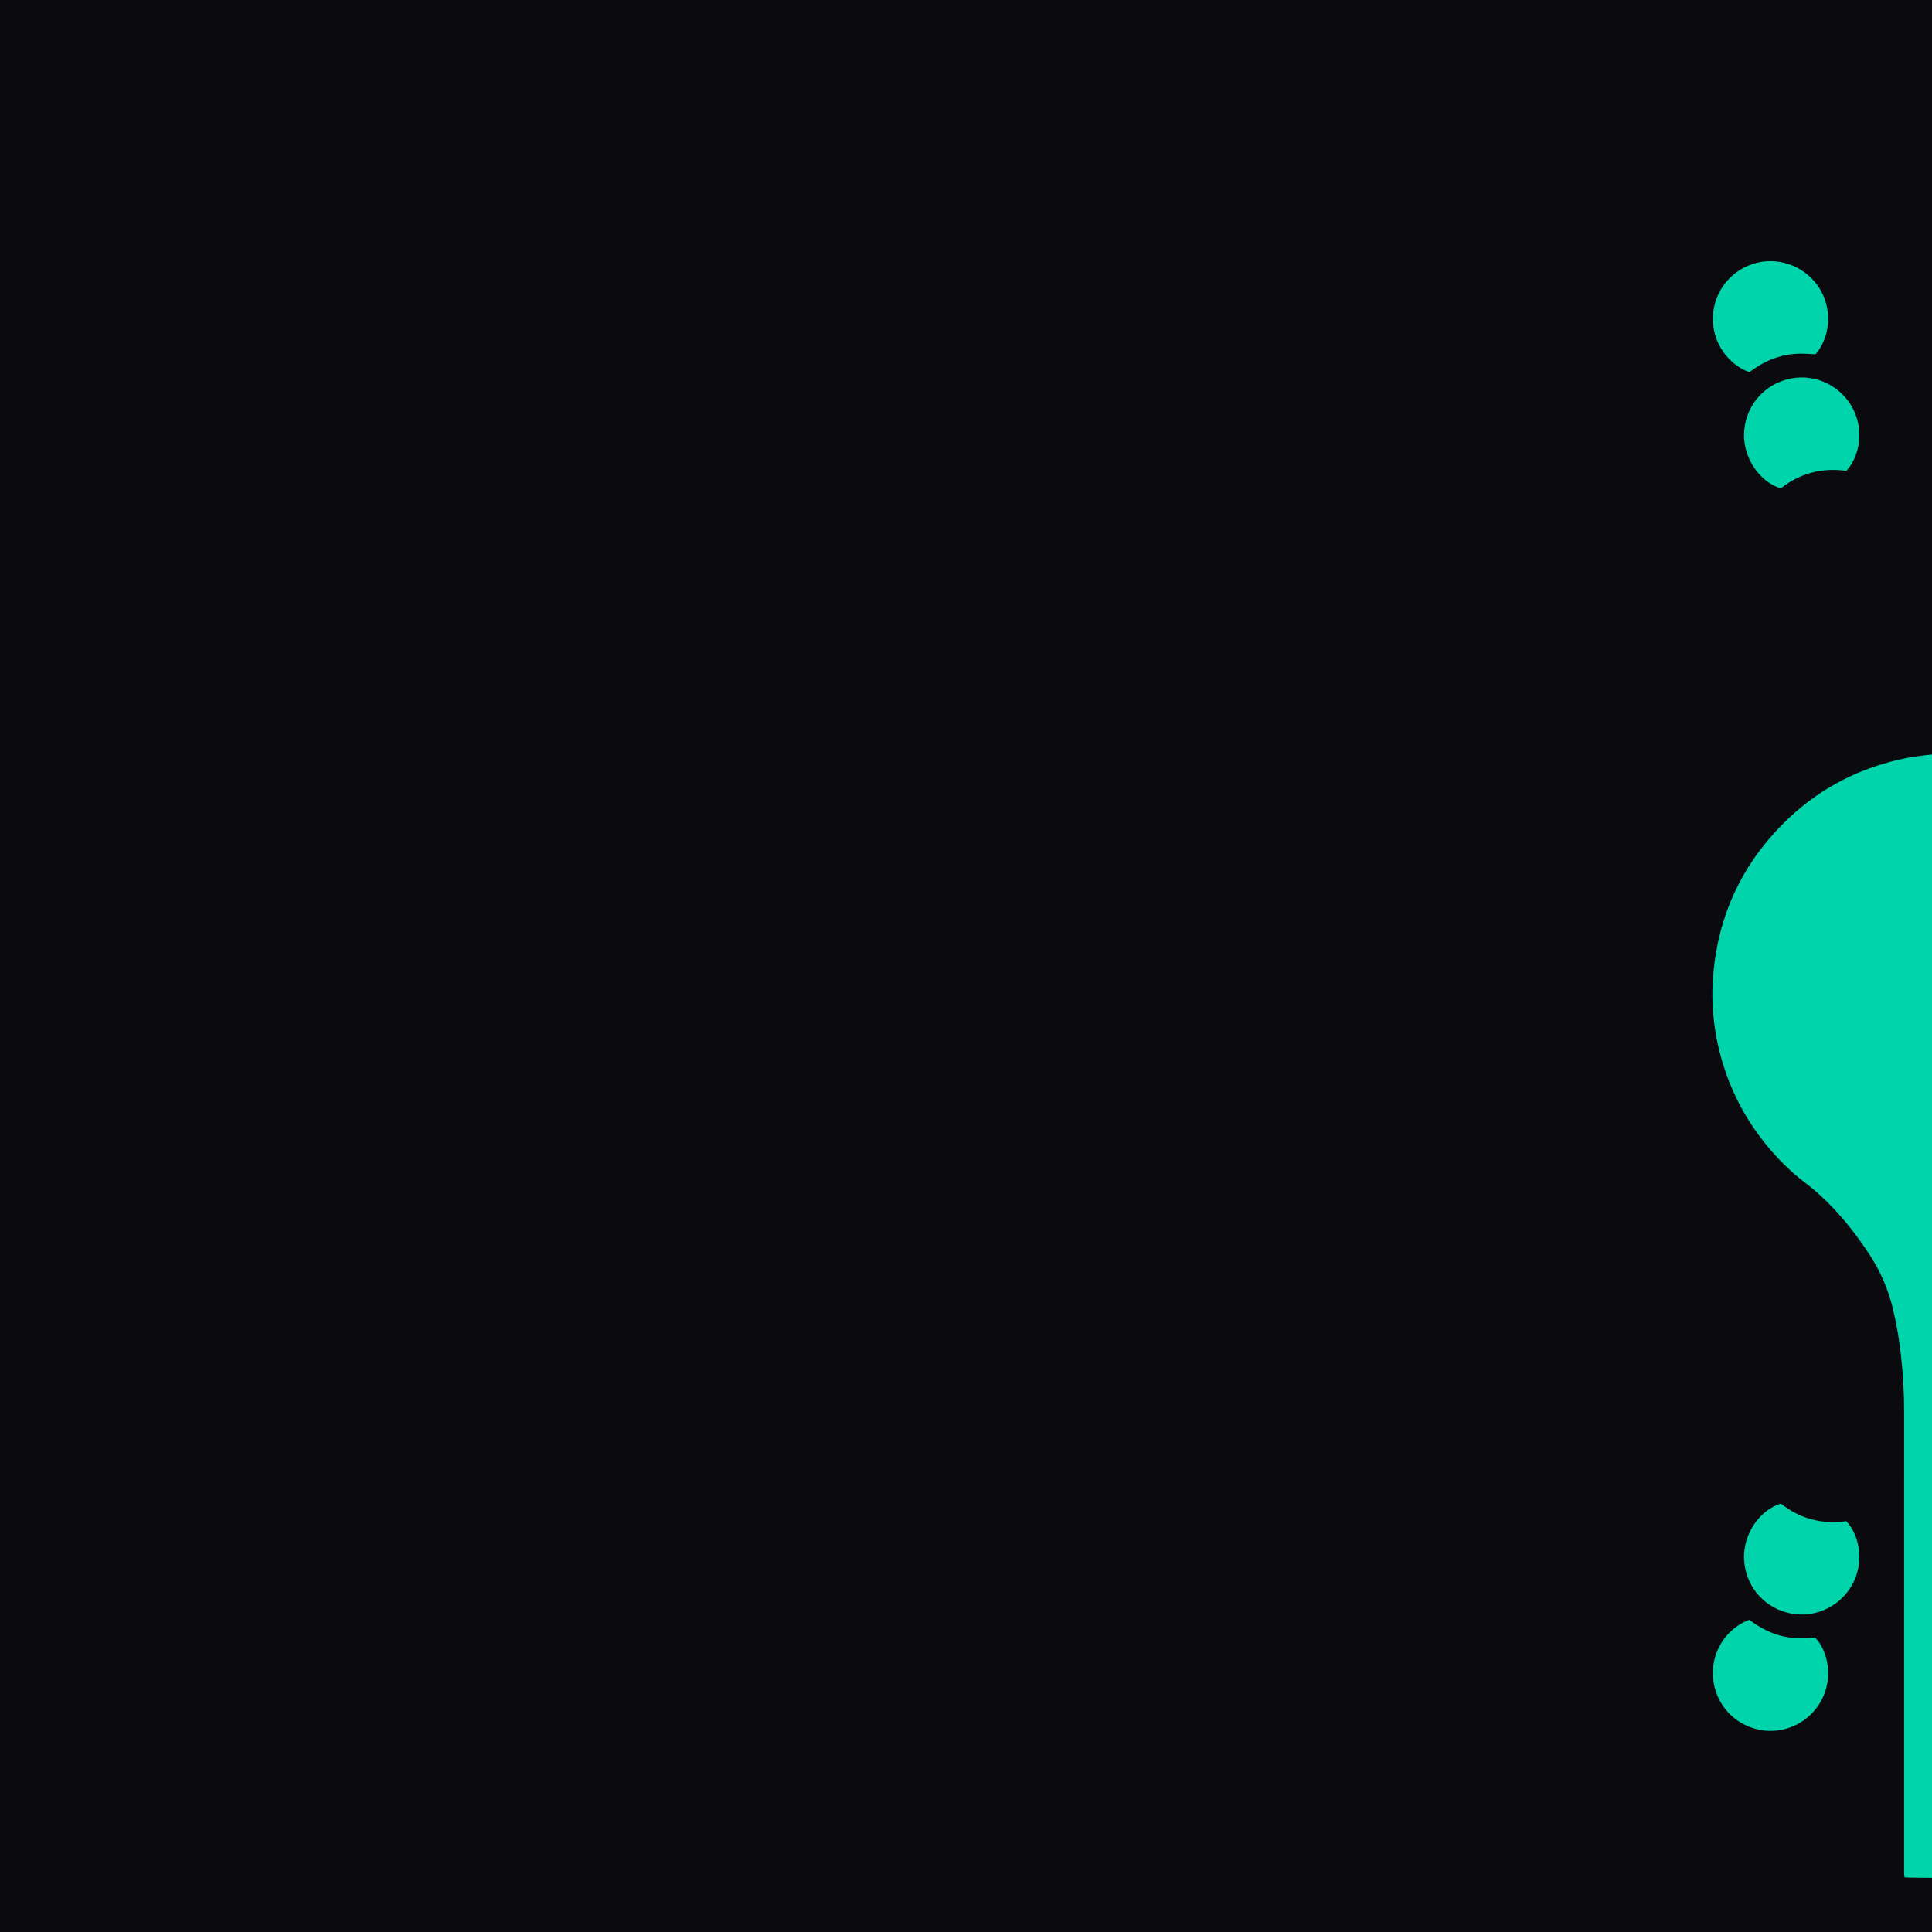
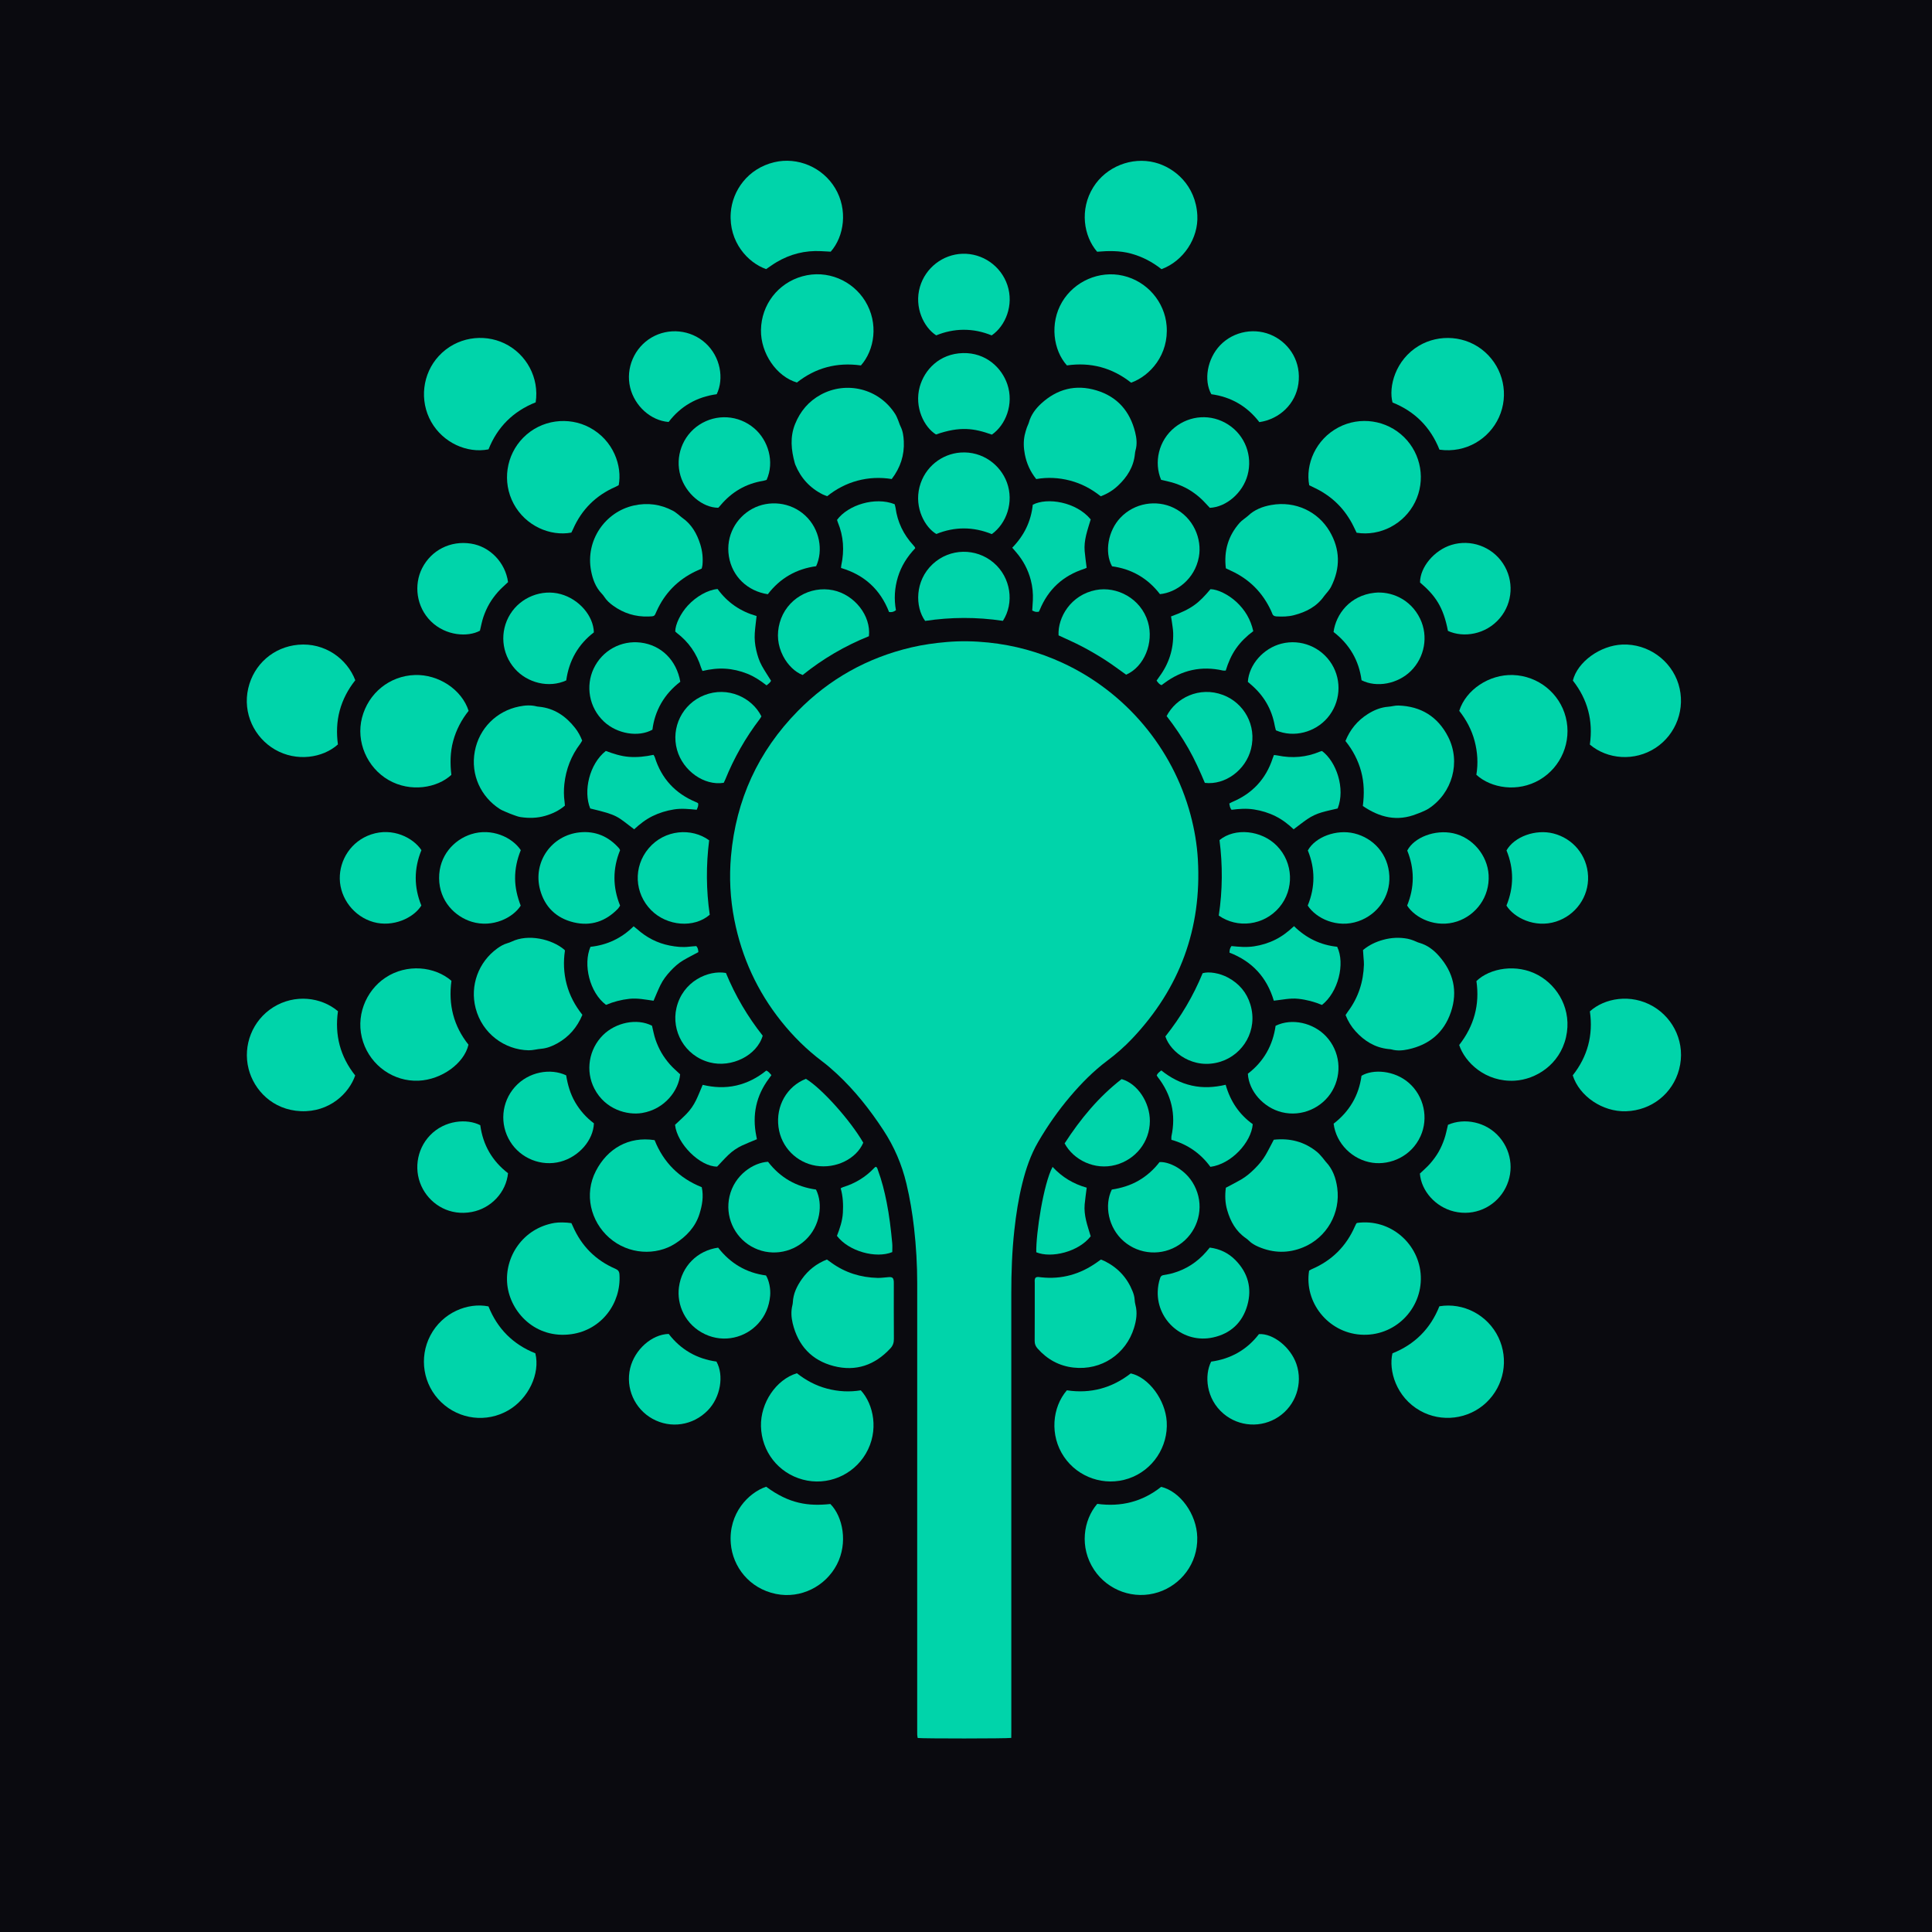
<svg xmlns="http://www.w3.org/2000/svg" viewBox="0 0 512 512">
-   <rect width="512" height="512" rx="0" fill="#0a0a0f" />
-   <g transform="translate(106, 20) scale(0.58)">
-     <g fill="#00d4aa">
-       <path fill-rule="evenodd" clip-rule="evenodd" d="M731.298,823.28c-2.559,0.344-41.427,0.351-43.807,0.036 c-0.072-0.444-0.198-0.935-0.221-1.423c-0.037-0.863-0.016-1.735-0.016-2.602c0-69.617-0.008-139.238,0.01-208.861 c0.003-8.67-0.505-17.301-1.478-25.912c-0.792-6.972-1.94-13.87-3.564-20.704c-2.142-9.021-5.731-17.372-10.828-25.131 c-6.297-9.6-13.353-18.548-21.774-26.373c-2.215-2.061-4.514-4.054-6.929-5.871c-7.171-5.404-13.488-11.66-19.079-18.658 c-11.23-14.063-18.514-29.965-21.983-47.611c-1.93-9.834-2.438-19.785-1.559-29.74c2.328-26.333,12.721-49.055,31.26-67.924 c14.807-15.073,32.588-24.979,53.169-29.817c5.486-1.29,11.044-2.051,16.66-2.535c6.503-0.56,12.987-0.412,19.45,0.253 c12.057,1.243,23.612,4.406,34.636,9.488c29.459,13.595,51.574,39.789,59.985,71.134c1.84,6.869,3.035,13.854,3.441,20.966 c1.853,32.349-8.472,60.242-30.67,83.772c-3.628,3.843-7.602,7.317-11.846,10.5c-6.398,4.804-11.983,10.478-17.168,16.558 c-5.679,6.677-10.682,13.836-15.091,21.409c-3.518,6.039-5.729,12.586-7.405,19.324c-1.808,7.232-2.939,14.581-3.747,21.986 c-1.073,9.825-1.436,19.676-1.43,29.555c0.026,68.15,0.013,136.302,0.011,204.451C731.326,820.75,731.31,821.948,731.298,823.28z" />
-       <path fill-rule="evenodd" clip-rule="evenodd" d="M801.641,135.596c-4.226-3.353-8.996-5.874-14.336-7.317 c-5.256-1.42-10.588-1.292-15.799-0.852c-6.301-7.284-8.308-19.768-1.799-30.213c5.992-9.609,17.938-14.348,28.823-11.563 c9.213,2.355,19.136,10.672,19.889,24.702C818.99,121.097,811.894,131.814,801.641,135.596z" />
-       <path fill-rule="evenodd" clip-rule="evenodd" d="M660.851,660.529c6.039,6.546,8.6,19.013,2.336,29.665 c-5.987,10.188-18.072,15.206-29.487,12.139c-11.654-3.136-19.284-13.282-19.589-24.909c-0.295-11.022,7.116-21.967,16.824-24.887 c4.147,3.271,8.828,5.806,14.083,7.192C650.269,661.123,655.582,661.404,660.851,660.529z" />
-       <path fill-rule="evenodd" clip-rule="evenodd" d="M771.561,713.693c11.16,1.525,21.18-1.014,29.92-7.963 c8.868,2.094,16.647,12.767,16.904,23.619c0.298,12.425-7.771,22.303-18.166,25.703c-11.436,3.739-23.705-0.799-30.121-10.458 C763.105,734.053,765.035,721.289,771.561,713.693z" />
-       <path fill-rule="evenodd" clip-rule="evenodd" d="M616.526,135.56c-8.518-2.959-17.508-12.696-16.568-26.296 c0.72-10.458,7.998-20.79,20.332-23.739c10.997-2.631,22.706,2.385,28.561,12.17c5.987,10.003,4.261,22.523-2.083,29.702 c-1.458-0.08-3.004-0.168-4.552-0.245c-7.465-0.385-14.408,1.361-20.823,5.167C619.757,133.288,618.225,134.42,616.526,135.56z" />
-       <path fill-rule="evenodd" clip-rule="evenodd" d="M616.538,705.671c10.823,8.021,19.792,9.192,30.063,8.092 c5.847,5.884,8.318,18.224,3.035,28.356c-5.294,10.174-16.86,16.132-28.55,13.742c-12.426-2.544-20.235-12.725-21.107-23.627 C598.85,718.132,608.297,708.431,616.538,705.671z" />
-       <path fill-rule="evenodd" clip-rule="evenodd" d="M660.906,180.663c-11.272-1.578-21.252,1.124-29.963,7.998 c-9.53-2.765-17.006-13.674-16.835-24.578c0.181-11.858,7.955-21.945,19.312-25.127c11.768-3.299,23.594,2.011,29.482,11.577 C669.323,160.971,667.25,173.522,660.906,180.663z" />
-       <path fill-rule="evenodd" clip-rule="evenodd" d="M787.426,188.744c-8.895-7.031-18.972-9.692-30.064-8.092 c-6.377-7.042-8.164-19.696-2.271-29.69c5.705-9.653,17.382-14.865,28.508-12.319c11.407,2.61,19.521,12.363,20.435,23.379 C805.153,175.602,796.374,185.516,787.426,188.744z" />
-     </g>
+   <rect width="512" height="512" fill="#0a0a0f" />
+   <g transform="translate(63.5, 41) scale(0.566) translate(-370, -82)" fill="#00d4aa">
+     <path fill-rule="evenodd" clip-rule="evenodd" d="M731.298,823.28c-2.559,0.344-41.427,0.351-43.807,0.036 c-0.072-0.444-0.198-0.935-0.221-1.423c-0.037-0.863-0.016-1.735-0.016-2.602c0-69.617-0.008-139.238,0.01-208.861 c0.003-8.67-0.505-17.301-1.478-25.912c-0.792-6.972-1.94-13.87-3.564-20.704c-2.142-9.021-5.731-17.372-10.828-25.131 c-6.297-9.6-13.353-18.548-21.774-26.373c-2.215-2.061-4.514-4.054-6.929-5.871c-7.171-5.404-13.488-11.66-19.079-18.658 c-11.23-14.063-18.514-29.965-21.983-47.611c-1.93-9.834-2.438-19.785-1.559-29.74c2.328-26.333,12.721-49.055,31.26-67.924 c14.807-15.073,32.588-24.979,53.169-29.817c5.486-1.29,11.044-2.051,16.66-2.535c6.503-0.56,12.987-0.412,19.45,0.253 c12.057,1.243,23.612,4.406,34.636,9.488c29.459,13.595,51.574,39.789,59.985,71.134c1.84,6.869,3.035,13.854,3.441,20.966 c1.853,32.349-8.472,60.242-30.67,83.772c-3.628,3.843-7.602,7.317-11.846,10.5c-6.398,4.804-11.983,10.478-17.168,16.558 c-5.679,6.677-10.682,13.836-15.091,21.409c-3.518,6.039-5.729,12.586-7.405,19.324c-1.808,7.232-2.939,14.581-3.747,21.986 c-1.073,9.825-1.436,19.676-1.43,29.555c0.026,68.15,0.013,136.302,0.011,204.451C731.326,820.75,731.31,821.948,731.298,823.28z" />
+     <path fill-rule="evenodd" clip-rule="evenodd" d="M801.641,135.596c-4.226-3.353-8.996-5.874-14.336-7.317 c-5.256-1.42-10.588-1.292-15.799-0.852c-6.301-7.284-8.308-19.768-1.799-30.213c5.992-9.609,17.938-14.348,28.823-11.563 c9.213,2.355,19.136,10.672,19.889,24.702C818.99,121.097,811.894,131.814,801.641,135.596z" />
+     <path fill-rule="evenodd" clip-rule="evenodd" d="M660.851,660.529c6.039,6.546,8.6,19.013,2.336,29.665 c-5.987,10.188-18.072,15.206-29.487,12.139c-11.654-3.136-19.284-13.282-19.589-24.909c-0.295-11.022,7.116-21.967,16.824-24.887 c4.147,3.271,8.828,5.806,14.083,7.192C650.269,661.123,655.582,661.404,660.851,660.529z" />
+     <path fill-rule="evenodd" clip-rule="evenodd" d="M771.561,713.693c11.16,1.525,21.18-1.014,29.92-7.963 c8.868,2.094,16.647,12.767,16.904,23.619c0.298,12.425-7.771,22.303-18.166,25.703c-11.436,3.739-23.705-0.799-30.121-10.458 C763.105,734.053,765.035,721.289,771.561,713.693z" />
+     <path fill-rule="evenodd" clip-rule="evenodd" d="M616.526,135.56c-8.518-2.959-17.508-12.696-16.568-26.296 c0.72-10.458,7.998-20.79,20.332-23.739c10.997-2.631,22.706,2.385,28.561,12.17c5.987,10.003,4.261,22.523-2.083,29.702 c-1.458-0.08-3.004-0.168-4.552-0.245c-7.465-0.385-14.408,1.361-20.823,5.167C619.757,133.288,618.225,134.42,616.526,135.56z" />
+     <path fill-rule="evenodd" clip-rule="evenodd" d="M616.538,705.671c10.823,8.021,19.792,9.192,30.063,8.092 c5.847,5.884,8.318,18.224,3.035,28.356c-5.294,10.174-16.86,16.132-28.55,13.742c-12.426-2.544-20.235-12.725-21.107-23.627 C598.85,718.132,608.297,708.431,616.538,705.671z" />
+     <path fill-rule="evenodd" clip-rule="evenodd" d="M660.906,180.663c-11.272-1.578-21.252,1.124-29.963,7.998 c-9.53-2.765-17.006-13.674-16.835-24.578c0.181-11.858,7.955-21.945,19.312-25.127c11.768-3.299,23.594,2.011,29.482,11.577 C669.323,160.971,667.25,173.522,660.906,180.663z" />
+     <path fill-rule="evenodd" clip-rule="evenodd" d="M1002.204,358.176c1.614-11.225-1.08-21.208-7.951-29.957 c2.111-8.745,12.827-16.458,23.166-16.865c12.082-0.473,22.813,7.415,26.26,18.464c3.545,11.39-1.062,23.544-10.61,29.854 C1023.14,366.227,1010.365,365.111,1002.204,358.176z" />
+     <path fill-rule="evenodd" clip-rule="evenodd" d="M416.048,483.027c-1.597,11.214,1.077,21.296,8.07,30.078 c-2.842,8.309-12.011,17.297-25.463,16.725c-13.215-0.566-21.945-9.914-24.451-19.806c-2.798-11.039,1.83-22.75,11.527-28.831 C395.808,474.874,408.192,476.386,416.048,483.027z" />
+     <path fill-rule="evenodd" clip-rule="evenodd" d="M469.185,468.789c-1.523,11.154,1.006,21.181,7.971,29.914 c-2.04,8.806-12.619,16.397-23.358,16.859c-11.649,0.498-22.259-6.954-25.963-18.111c-3.879-11.676,1.127-23.93,10.431-30.125 C448.301,460.653,461.362,462.022,469.185,468.789z" />
+     <path fill-rule="evenodd" clip-rule="evenodd" d="M477.221,342.393c-3.304,4.146-5.794,8.849-7.223,14.093 c-1.438,5.254-1.458,10.584-0.858,15.884c-6.629,6.137-19.152,8.32-29.4,2.411c-10.125-5.839-15.303-18.007-12.45-29.12 c2.963-11.544,12.908-19.658,24.778-20.048C463.16,325.25,474.069,332.471,477.221,342.393z" />
+     <path fill-rule="evenodd" clip-rule="evenodd" d="M424.16,328.065c-3.406,4.283-5.885,8.985-7.303,14.244 c-1.416,5.261-1.529,10.58-0.831,15.805c-7.014,6.322-19.345,8.275-29.495,2.386c-9.59-5.563-15.192-16.973-12.493-28.66 c2.609-11.289,11.882-19.375,23.422-20.395C409.853,310.348,420.309,317.964,424.16,328.065z" />
+     <path fill-rule="evenodd" clip-rule="evenodd" d="M787.426,188.744c-8.895-7.031-18.972-9.692-30.064-8.092 c-6.377-7.042-8.164-19.696-2.271-29.69c5.705-9.653,17.382-14.865,28.508-12.319c11.407,2.61,19.521,12.363,20.435,23.379 C805.153,175.602,796.374,185.516,787.426,188.744z" />
+     <path fill-rule="evenodd" clip-rule="evenodd" d="M994.192,513.055c6.938-8.776,9.642-18.844,8.025-29.955 c6.806-6.181,19.181-8.464,29.647-2.316c9.77,5.74,15.311,17.514,12.127,29.487c-2.99,11.269-12.858,19.235-24.902,19.603 C1008.156,530.205,997.266,522.824,994.192,513.055z" />
+     <path fill-rule="evenodd" clip-rule="evenodd" d="M525.328,258.932c-9.928,1.855-21.461-3.147-27.008-13.482 c-5.498-10.239-3.558-22.8,4.453-30.93c8.471-8.598,21.307-10.004,31.098-4.789c11.278,6.009,15.326,18.174,13.623,26.997 c-0.454,0.237-0.963,0.55-1.507,0.786c-9.214,4.027-15.848,10.634-19.889,19.845C525.855,257.91,525.57,258.442,525.328,258.932z" />
+     <path fill-rule="evenodd" clip-rule="evenodd" d="M773.193,241.932c-4.349-3.482-9.061-5.961-14.32-7.341 c-5.25-1.375-10.566-1.661-15.882-0.723c-2.839-3.532-4.519-7.369-5.338-11.596c-0.576-2.997-0.71-6.015-0.061-9.02 c0.259-1.173,0.616-2.328,0.993-3.471c0.269-0.819,0.729-1.577,0.958-2.405c0.984-3.543,3.097-6.385,5.718-8.812 c7.464-6.888,16.2-9.151,25.929-6.217c9.764,2.941,15.685,9.754,18.114,19.586c0.683,2.768,1.013,5.621,0.177,8.469 c-0.166,0.574-0.231,1.187-0.297,1.786c-0.61,5.998-3.617,10.73-7.895,14.746C779.009,239.079,776.386,240.742,773.193,241.932z" />
+     <path fill-rule="evenodd" clip-rule="evenodd" d="M525.35,582.253c0.267,0.572,0.495,1.034,0.703,1.509 c4.03,9.213,10.627,15.871,19.862,19.853c1.287,0.557,1.848,1.242,1.938,2.669c0.86,13.475-8.354,25.953-22.47,27.956 c-16.811,2.384-28.625-10.261-30.04-23.085c-1.437-13.03,7.248-26.477,22.072-29.003 C519.438,581.808,522.716,581.858,525.35,582.253z" />
+     <path fill-rule="evenodd" clip-rule="evenodd" d="M931.751,621.181c11.219-1.869,22.614,4.063,27.64,14.544 c4.946,10.332,2.677,22.599-5.651,30.518c-8.324,7.906-21.039,9.459-31.021,3.832c-11.253-6.348-14.831-18.914-12.94-26.866 C920.156,639.08,927.557,631.729,931.751,621.181z" />
+     <path fill-rule="evenodd" clip-rule="evenodd" d="M508.622,197.945c-10.556,4.2-17.938,11.572-22.083,22.017 c-10.085,1.976-21.313-3.134-26.832-12.88c-5.624-9.922-4.123-22.55,3.567-30.845c8.255-8.906,20.89-10.599,30.694-5.912 C504.323,175.275,510.375,186.503,508.622,197.945z" />
+     <path fill-rule="evenodd" clip-rule="evenodd" d="M931.793,220.104c-4.193-10.545-11.56-17.929-21.978-22.082 c-1.945-7.279,1.292-20.004,12.38-26.583c9.423-5.587,22.148-4.851,30.904,2.956c8.653,7.713,11.303,20.084,6.544,30.554 C955.102,214.959,944.295,221.853,931.793,220.104z" />
+     <path fill-rule="evenodd" clip-rule="evenodd" d="M941.024,498.848c6.964-8.906,9.69-18.883,8.069-29.933 c6.326-6.124,18.888-8.273,28.893-2.792c9.396,5.146,15.958,16.41,13.051,29.086c-2.951,12.891-14.193,19.793-23.99,20.345 C953.337,516.326,943.685,506.973,941.024,498.848z" />
+     <path fill-rule="evenodd" clip-rule="evenodd" d="M564.304,543.392c4.139,10.378,11.467,17.801,22.082,22.039 c0.929,4.3,0.214,8.408-1.06,12.487c-1.933,6.199-6.193,10.594-11.442,13.948c-8.837,5.643-21.762,5.241-30.871-2.813 c-8.635-7.641-11.825-20.329-6.211-31.203C542.204,547.372,552.121,541.512,564.304,543.392z" />
+     <path fill-rule="evenodd" clip-rule="evenodd" d="M949.061,372.324c0.885-5.258,0.576-10.566-0.813-15.822 c-1.387-5.26-3.922-9.938-7.197-14.114c3.128-9.909,14.034-17.129,25.127-16.772c11.761,0.38,21.869,8.46,24.749,19.779 c2.894,11.361-2.094,23.306-12.181,29.253C968.433,380.731,955.877,378.58,949.061,372.324z" />
+     <path fill-rule="evenodd" clip-rule="evenodd" d="M893.165,582.165c15.766-2.219,29.289,9.912,29.889,24.98 c0.61,15.377-12.276,28.441-28.245,27.316c-15.211-1.072-26.426-15.131-24.056-29.961c0.379-0.208,0.802-0.503,1.258-0.701 c9.424-4.037,16.174-10.755,20.246-20.167c0.177-0.391,0.374-0.772,0.573-1.153C892.867,582.407,892.955,582.36,893.165,582.165z" />
+     <path fill-rule="evenodd" clip-rule="evenodd" d="M530.495,484.725c-2.507,5.96-6.354,10.357-11.758,13.361 c-2.353,1.309-4.827,2.3-7.564,2.531c-1.973,0.168-3.939,0.748-5.898,0.709c-11.121-0.223-21.67-7.756-24.765-19.705 c-2.74-10.574,1.308-21.615,10.146-27.995c1.412-1.018,2.886-1.896,4.57-2.391c0.743-0.224,1.49-0.472,2.188-0.811 c7.644-3.697,18.74-1.223,24.655,3.823c0.06,0.055,0.096,0.138,0.258,0.388c-0.789,5.187-0.594,10.505,0.797,15.752 C524.514,475.644,527.015,480.346,530.495,484.725z" />
+     <path fill-rule="evenodd" clip-rule="evenodd" d="M895.99,454.403c2.82-2.372,5.999-3.859,9.438-4.805 c3.806-1.053,7.669-1.239,11.556-0.484c0.93,0.179,1.826,0.512,2.716,0.831c0.901,0.325,1.738,0.813,2.645,1.066 c3.722,1.039,6.674,3.29,9.158,6.096c6.817,7.669,8.943,16.514,5.662,26.271c-3.238,9.637-10.158,15.404-20.097,17.525 c-2.558,0.544-5.125,0.752-7.703,0.033c-0.487-0.137-1.021-0.148-1.539-0.2c-6.261-0.679-11.219-3.767-15.354-8.342 c-1.979-2.196-3.519-4.689-4.645-7.575c0.369-0.539,0.72-1.121,1.126-1.666c4.866-6.521,7.229-13.892,7.471-21.981 c0.034-1.03-0.104-2.069-0.175-3.103C896.172,456.865,896.078,455.664,895.99,454.403z" />
+     <path fill-rule="evenodd" clip-rule="evenodd" d="M757.333,660.532c11.203,1.676,21.159-1.106,29.922-7.923 c8.504,1.918,16.201,12.461,16.833,22.595c0.726,11.622-6.405,22.775-17.894,26.641c-11.198,3.768-23.61-0.45-30.213-10.204 C749.192,681.619,750.474,668.46,757.333,660.532z" />
+     <path fill-rule="evenodd" clip-rule="evenodd" d="M486.523,621.239c4.161,10.425,11.522,17.814,21.939,21.953 c2.366,9.523-3.238,21.258-12.633,26.7c-10.18,5.899-22.901,4.365-31.43-3.787c-8.458-8.088-10.553-20.853-5.08-31.258 C464.984,624.075,476.867,619.293,486.523,621.239z" />
+     <path fill-rule="evenodd" clip-rule="evenodd" d="M854.217,543.199c7.637-0.844,14.391,0.938,20.263,5.726 c0.989,0.812,1.809,1.841,2.666,2.806c0.521,0.577,0.918,1.265,1.452,1.825c3.247,3.412,4.7,7.65,5.327,12.156 c1.643,11.862-4.916,23.32-15.91,27.859c-6.976,2.888-13.979,2.755-20.928-0.222c-1.676-0.718-3.259-1.592-4.563-2.911 c-0.418-0.423-0.907-0.813-1.397-1.152c-4.661-3.21-7.206-7.844-8.724-13.113c-1-3.447-1.109-6.981-0.621-10.502 c2.407-1.284,4.81-2.469,7.114-3.816c2.402-1.401,4.513-3.202,6.469-5.17c1.902-1.907,3.641-3.961,4.998-6.284 C851.709,548.103,852.893,545.701,854.217,543.199z" />
+     <path fill-rule="evenodd" clip-rule="evenodd" d="M895.908,386.936c0.725-5.625,0.62-10.943-0.798-16.201 c-1.423-5.25-3.897-9.95-7.338-14.225c2.17-5.384,5.628-9.562,10.449-12.613c2.958-1.874,6.124-3.177,9.669-3.436 c1.552-0.11,3.092-0.602,4.619-0.558c10.62,0.306,18.525,5.226,23.335,14.636c6.042,11.819,1.985,26.349-9.125,33.621 c-1.066,0.698-2.298,1.171-3.469,1.704c-0.709,0.322-1.451,0.544-2.184,0.835C912.037,394.318,903.846,392.364,895.908,386.936z" />
+     <path fill-rule="evenodd" clip-rule="evenodd" d="M586.353,275.77c-1.138,0.511-2.094,0.917-3.023,1.369 c-8.257,4.008-14.295,10.198-18.07,18.559c-1.093,2.418-0.764,2.43-3.826,2.525c-6.091,0.196-11.604-1.498-16.541-5.068 c-1.55-1.122-2.974-2.366-4.035-3.988c-0.377-0.577-0.802-1.135-1.281-1.632c-2.875-2.985-4.249-6.707-5.002-10.646 c-2.765-14.408,6.663-27.681,19.983-30.639c6.421-1.429,12.539-0.602,18.347,2.468c0.831,0.434,1.575,1.05,2.329,1.622 c0.684,0.526,1.292,1.16,2,1.649c4.415,3.056,6.877,7.448,8.446,12.409c0.998,3.159,1.342,6.429,1.031,9.739 C586.663,274.643,586.496,275.14,586.353,275.77z" />
+     <path fill-rule="evenodd" clip-rule="evenodd" d="M893.005,258.998c-0.929-1.852-1.785-3.837-2.891-5.676 c-1.1-1.85-2.332-3.653-3.705-5.301c-1.385-1.652-2.926-3.2-4.574-4.591c-1.638-1.385-3.441-2.627-5.282-3.732 c-1.848-1.105-3.838-1.971-5.745-2.93c-1.842-9.714,2.958-21.442,13.698-27.096c10.127-5.321,22.556-3.447,30.713,4.574 c8.087,7.959,10.154,20.243,5.141,30.399C915.285,254.927,904.009,260.765,893.005,258.998z" />
+     <path fill-rule="evenodd" clip-rule="evenodd" d="M831.777,275.657c-1.001-8.161,1.104-15.293,6.541-21.403 c0.507-0.577,1.149-1.044,1.749-1.534c0.669-0.547,1.423-1.006,2.045-1.599c3.05-2.937,6.838-4.382,10.88-5.108 c11.455-2.056,21.97,3.191,27.336,12.267c5.008,8.463,5.151,17.209,0.727,25.994c-0.418,0.841-1.028,1.592-1.596,2.348 c-0.521,0.692-1.158,1.294-1.647,2c-3.464,4.959-8.461,7.504-14.128,8.972c-2.704,0.704-5.477,0.737-8.247,0.581 c-0.966-0.055-1.654-0.413-1.956-1.378c-0.138-0.406-0.331-0.799-0.506-1.192c-3.965-8.595-10.215-14.895-18.839-18.826 C833.359,276.424,832.596,276.045,831.777,275.657z" />
+     <path fill-rule="evenodd" clip-rule="evenodd" d="M675.331,233.849c-5.475-0.872-10.78-0.633-16.03,0.769 c-5.25,1.402-9.95,3.89-14.194,7.273c-0.77-0.302-1.428-0.503-2.034-0.806c-6.057-3.026-10.329-7.71-12.893-13.969 c-0.097-0.239-0.179-0.486-0.246-0.738c-1.676-6.111-2.308-12.205,0.154-18.295c2.425-5.998,6.366-10.648,12.062-13.746 c11.907-6.473,27.175-2.947,34.835,9.125c0.547,0.863,0.924,1.844,1.325,2.795c0.406,0.951,0.66,1.973,1.122,2.897 c1.116,2.223,1.438,4.595,1.55,7.031C681.29,222.667,679.432,228.456,675.331,233.849z" />
+     <path fill-rule="evenodd" clip-rule="evenodd" d="M522.313,386.765c-2.732,2.341-5.835,3.799-9.178,4.771 c-3.801,1.111-7.68,1.182-11.566,0.604c-1.094-0.165-2.16-0.583-3.215-0.954c-1.22-0.431-2.425-0.915-3.612-1.432 c-1.026-0.441-2.081-0.862-3.013-1.467c-8.603-5.566-13.68-15.788-11.61-26.937c1.996-10.75,10.203-18.896,20.78-21 c2.746-0.55,5.478-0.752,8.221-0.032c0.333,0.084,0.684,0.104,1.025,0.134c7.185,0.701,12.594,4.422,16.931,9.942 c1.399,1.775,2.471,3.743,3.32,5.923c-0.319,0.529-0.583,1.064-0.94,1.534c-4.225,5.587-6.652,11.891-7.408,18.828 c-0.299,2.751-0.283,5.524,0.097,8.281C522.228,385.55,522.254,386.149,522.313,386.765z" />
+     <path fill-rule="evenodd" clip-rule="evenodd" d="M644.98,599.288c0.759,0.541,1.457,1.041,2.155,1.541 c6.448,4.645,13.693,6.88,21.59,7.069c1.718,0.045,3.444-0.25,5.17-0.365c1.775-0.121,2.292,0.354,2.402,2.181 c0.027,0.433,0.011,0.865,0.011,1.297c0,8.478-0.033,16.954,0.033,25.431c0.011,1.753-0.428,3.145-1.629,4.441 c-7.265,7.856-16.148,10.965-26.522,8.295c-10.356-2.666-16.739-9.611-19.237-20.032c-0.668-2.803-0.838-5.637-0.129-8.476 c0.104-0.421,0.176-0.853,0.198-1.281c0.192-4.137,1.929-7.691,4.26-10.973C636.251,604.238,640.143,601.188,644.98,599.288z" />
+     <path fill-rule="evenodd" clip-rule="evenodd" d="M742.782,607.711c0.813-0.438,1.687-0.182,2.528-0.091 c9.638,1.05,18.323-1.45,26.168-7.044c0.566-0.401,1.12-0.802,1.771-1.27c0.697,0.291,1.427,0.544,2.11,0.89 c6.019,3.085,10.296,7.769,12.786,14.074c0.468,1.21,0.841,2.44,0.913,3.764c0.049,0.856,0.174,1.729,0.396,2.558 c0.973,3.663,0.392,7.246-0.683,10.733c-3.717,12.083-15.127,20.057-28.376,18.554c-6.707-0.761-12.303-3.861-16.789-8.94 c-0.895-1.018-1.353-2.072-1.346-3.492c0.061-9.081,0.027-18.164,0.038-27.249C742.299,609.356,742.084,608.451,742.782,607.711z" />
+     <path fill-rule="evenodd" clip-rule="evenodd" d="M501.651,407.618c-1.742,4.301-2.688,8.656-2.668,13.221 c0.016,4.473,1.074,8.714,2.625,12.762c-3.514,5.59-13.144,10.546-22.957,7.534c-7.751-2.38-15.161-9.593-15.246-20.379 c-0.083-10.488,6.913-18.003,14.955-20.589C488.021,397.061,497.668,401.621,501.651,407.618z" />
+     <path fill-rule="evenodd" clip-rule="evenodd" d="M870.109,433.557c3.551-8.672,3.529-17.262,0.05-25.796 c3.489-6.341,13.369-10.021,21.73-7.995c8.943,2.171,15.964,9.694,16.437,19.96c0.461,9.749-5.656,18.091-14.491,21.167 C883.837,444.376,873.947,439.508,870.109,433.557z" />
+     <path fill-rule="evenodd" clip-rule="evenodd" d="M963.156,433.573c3.49-8.553,3.557-17.231,0.021-25.836 c3.679-6.468,13.638-10.068,22.017-7.917c9.016,2.318,15.743,10.105,16.173,19.929c0.423,9.675-5.812,18.374-15.014,21.318 C976.358,444.263,966.586,439.145,963.156,433.573z" />
+     <path fill-rule="evenodd" clip-rule="evenodd" d="M842.067,328.807c0.567-8.144,7.323-15.733,15.734-17.877 c9.082-2.309,18.636,1.578,23.566,9.582c4.854,7.899,4.04,18.081-1.997,25.136c-5.738,6.715-15.672,9.524-24.154,5.869 c-0.165-0.643-0.401-1.377-0.538-2.128c-1.391-7.804-5.167-14.216-11.192-19.339C843.028,329.66,842.578,329.261,842.067,328.807z" />
+     <path fill-rule="evenodd" clip-rule="evenodd" d="M842.079,512.294c7.498-5.737,11.698-13.339,12.99-22.44 c7.651-3.749,17.744-1.369,23.665,4.98c6.476,6.951,7.625,17.251,2.858,25.475c-4.584,7.902-14.205,12.333-23.609,10.01 C849.423,528.208,842.519,520.479,842.079,512.294z" />
+     <path fill-rule="evenodd" clip-rule="evenodd" d="M594.055,247.3c-7.353-0.028-15.151-6.649-17.627-14.958 c-2.658-8.933,0.929-18.735,8.743-23.858c8.065-5.293,18.455-4.627,25.782,1.622c6.563,5.596,9.598,15.681,5.794,24.147 c-0.479,0.135-1.04,0.353-1.622,0.449c-8.108,1.319-14.735,5.216-19.996,11.494c-0.278,0.331-0.564,0.649-0.855,0.965 C594.216,247.224,594.128,247.253,594.055,247.3z" />
+     <path fill-rule="evenodd" clip-rule="evenodd" d="M722.124,166.598c-4.282-1.749-8.647-2.658-13.213-2.63 c-4.461,0.027-8.727,0.976-12.75,2.615c-5.75-3.656-10.429-13.082-7.625-22.702c2.601-8.944,10.747-15.211,19.903-15.502 c9.352-0.298,18.003,5.623,21.041,14.671C732.607,152.371,728.627,162.159,722.124,166.598z" />
+     <path fill-rule="evenodd" clip-rule="evenodd" d="M722.189,259.641c-8.688-3.529-17.366-3.545-25.969-0.055 c-5.105-2.918-10.457-12.063-7.859-22.071c2.438-9.395,10.52-15.455,19.188-16.065c10.382-0.731,18.719,5.843,21.72,14.032 C732.635,244.656,729.045,254.694,722.189,259.641z" />
+     <path fill-rule="evenodd" clip-rule="evenodd" d="M522.931,328.142c-8.076,3.724-18.196,1.207-24.084-5.48 c-6.299-7.149-7.16-17.457-2.149-25.543c4.942-7.966,14.793-11.811,23.627-9.386c8.523,2.336,15.329,10.079,15.546,17.918 C528.549,311.282,524.223,318.808,522.931,328.142z" />
+     <path fill-rule="evenodd" clip-rule="evenodd" d="M594.055,593.729c5.747,7.414,13.231,11.812,22.406,13.023 c1.457,2.389,2.248,6.341,1.935,9.599c-0.47,4.879-2.23,9.214-5.536,12.872c-6.061,6.717-16.073,9.197-24.91,5.055 c-9.366-4.396-13.356-13.849-12.246-22.058C577.035,602.418,584.28,595.115,594.055,593.729z" />
+     <path fill-rule="evenodd" clip-rule="evenodd" d="M800.922,287.749c-5.723-7.455-13.249-11.781-22.44-13.04 c-3.678-6.734-1.76-16.692,3.849-22.665c6.617-7.062,16.959-8.606,25.007-4.706c9.262,4.492,13.357,14.552,11.803,23.009 C817.226,280.767,808.557,287.028,800.922,287.749z" />
+     <path fill-rule="evenodd" clip-rule="evenodd" d="M778.377,566.538c4.354-0.678,8.637-1.926,12.577-4.219 c3.864-2.242,7.114-5.178,9.779-8.659c2.694-0.16,6.283,1.089,9.43,3.261c3.979,2.754,6.723,6.452,8.244,11.025 c2.997,9.049-0.493,19.092-8.46,24.418c-8.048,5.386-18.706,4.697-26.001-1.639C776.679,584.408,774.771,573.837,778.377,566.538z" />
+     <path fill-rule="evenodd" clip-rule="evenodd" d="M593.384,194.137c-9.376,1.288-16.888,5.64-22.512,12.997 c-8.345-0.618-15.936-7.476-18.02-16.147c-2.169-9.049,1.968-18.666,10.021-23.391c7.983-4.684,18.35-3.706,25.304,2.655 C595.112,176.589,596.918,186.803,593.384,194.137z" />
+     <path fill-rule="evenodd" clip-rule="evenodd" d="M824.895,647.095c9.108-1.262,16.701-5.48,22.38-12.885 c6.667-0.396,14.869,6.189,17.546,14.045c3.123,9.147-0.319,19.29-8.355,24.673c-7.976,5.332-18.509,4.73-25.804-1.462 C822.427,664.483,821.674,653.428,824.895,647.095z" />
+     <path fill-rule="evenodd" clip-rule="evenodd" d="M935.779,536.215c7.603-3.34,17.915-1.498,24.172,5.873 c6.052,7.133,6.844,17.161,1.962,25.135c-4.607,7.525-13.716,11.89-23.313,9.575c-8.604-2.071-15.344-9.586-15.976-17.759 c1.584-1.518,3.305-2.96,4.772-4.64c1.467-1.686,2.83-3.507,3.947-5.439c1.114-1.93,2.011-4.022,2.736-6.136 C934.813,540.717,935.213,538.493,935.779,536.215z" />
+     <path fill-rule="evenodd" clip-rule="evenodd" d="M570.91,634.13c5.644,7.341,13.167,11.672,22.347,12.938 c3.623,6.481,1.935,16.729-4.029,22.842c-6.922,7.098-17.363,8.707-25.959,3.926c-8.276-4.607-12.663-14.288-10.4-23.669 C554.969,641.463,562.983,634.325,570.91,634.13z" />
+     <path fill-rule="evenodd" clip-rule="evenodd" d="M847.461,207.214c-5.761-7.487-13.281-11.816-22.49-13.073 c-3.666-6.629-1.862-16.602,4.064-22.857c6.408-6.759,16.738-8.564,25.062-4.392c7.694,3.861,13.056,12.24,11.636,22.396 C864.437,198.562,857.07,205.785,847.461,207.214z" />
+     <path fill-rule="evenodd" clip-rule="evenodd" d="M722.217,213.057c-8.35-2.968-14.832-4.01-26.156-0.065 c-5.514-3.387-10.264-12.724-7.613-22.331c2.193-7.932,9.186-15.502,20.224-15.78c10.688-0.266,18.159,6.798,20.803,14.648 C732.595,198.831,728.648,208.616,722.217,213.057z" />
+     <path fill-rule="evenodd" clip-rule="evenodd" d="M482.686,536.405c1.253,9.356,5.657,16.838,12.987,22.47 c-0.866,8.854-7.831,16.43-16.937,18.149c-10.305,1.946-18.803-3.29-22.874-10.637c-4.528-8.173-3.186-18.467,3.281-25.228 C466.005,533.983,476.474,533.211,482.686,536.405z" />
+     <path fill-rule="evenodd" clip-rule="evenodd" d="M882.236,535.685c7.415-5.726,11.819-13.205,13.051-22.426 c5.265-3.204,15.413-2.646,22.258,3.406c6.971,6.166,9.23,16.381,5.383,24.875c-4.344,9.584-14.244,13.59-22.424,12.452 C891.109,552.688,883.391,545.035,882.236,535.685z" />
+     <path fill-rule="evenodd" clip-rule="evenodd" d="M617.318,287.788c-9.557-1.446-16.723-8.362-18.229-17.713 c-1.567-9.703,3.486-18.215,10.937-22.272c7.729-4.208,17.918-3.268,24.82,3.153c6.806,6.329,8.491,16.383,5.085,23.714 C630.729,275.918,623.099,280.225,617.318,287.788z" />
+     <path fill-rule="evenodd" clip-rule="evenodd" d="M548.141,407.641c-3.518,8.677-3.504,17.275,0.008,25.949 c-0.324,0.476-0.597,1.018-0.998,1.438c-5.739,5.954-12.706,8.326-20.757,6.385c-8.139-1.968-13.556-7.223-15.722-15.315 c-3.467-12.962,5.393-25.446,18.537-26.807c7.367-0.762,13.569,1.902,18.474,7.487 C547.845,406.967,547.924,407.228,548.141,407.641z" />
+     <path fill-rule="evenodd" clip-rule="evenodd" d="M535.888,535.525c-0.299,7.966-7.069,15.64-15.584,17.938 c-8.98,2.425-18.719-1.468-23.616-9.4c-5.014-8.12-4.128-18.418,2.176-25.541c6.443-7.267,16.833-8.894,24.029-5.467 c0.704,4.34,1.913,8.642,4.205,12.578C529.346,529.492,532.246,532.771,535.888,535.525z" />
+     <path fill-rule="evenodd" clip-rule="evenodd" d="M495.687,282.119c-1.583,1.523-3.31,2.969-4.777,4.645 c-1.468,1.686-2.832,3.51-3.953,5.437c-1.125,1.93-2.044,4.01-2.776,6.122c-0.731,2.107-1.116,4.334-1.66,6.539 c-5.555,3.07-15.954,2.496-22.927-4.365c-6.94-6.83-8.061-17.185-4.148-24.88c4.316-8.491,13.304-13.047,22.918-11.525 C487.248,265.498,494.417,272.933,495.687,282.119z" />
+     <path fill-rule="evenodd" clip-rule="evenodd" d="M576.337,328.763c-3.65,2.832-6.68,6.113-8.95,10.069 c-2.22,3.873-3.568,8.034-4.101,12.383c-6.536,3.639-16.508,1.996-22.676-3.774c-7.166-6.696-8.587-16.852-4.871-24.765 c4.079-8.686,13.001-13.367,22.072-12.243C567.445,311.628,574.566,318.692,576.337,328.763z" />
+     <path fill-rule="evenodd" clip-rule="evenodd" d="M617.411,553.523c5.745,7.496,13.32,11.734,22.457,13.004 c3.389,6.719,2.042,17.108-4.95,23.654c-6.737,6.305-17.091,7.789-25.472,2.896c-8.034-4.691-12.192-14.134-10.071-23.355 C601.679,559.702,610.535,553.896,617.411,553.523z" />
+     <path fill-rule="evenodd" clip-rule="evenodd" d="M824.246,593.699c4.749,0.612,8.746,2.556,11.995,5.847 c5.886,5.973,7.871,13.169,5.579,21.224c-2.303,8.068-7.84,13.209-16.008,15.001c-13.919,3.054-26.25-7.892-25.937-21.324 c0.055-2.265,0.425-4.463,1.171-6.605c0.254-0.736,0.732-1.113,1.484-1.253c1.446-0.267,2.908-0.481,4.31-0.883 c6.24-1.778,11.484-5.137,15.739-10.033C823.086,595.086,823.574,594.486,824.246,593.699z" />
+     <path fill-rule="evenodd" clip-rule="evenodd" d="M882.198,305.464c1.109-8.266,7.597-17.088,19.19-18.356 c7.454-0.816,16.838,2.741,21.362,12.196c3.925,8.185,2.106,18.031-4.349,24.424c-6.059,5.993-15.936,7.969-23.094,4.332 C894.088,318.783,889.657,311.224,882.198,305.464z" />
+     <path fill-rule="evenodd" clip-rule="evenodd" d="M455.128,407.621c-3.579,8.713-3.516,17.394-0.036,25.925 c-3.653,5.885-13.339,10.296-22.432,7.74c-9.114-2.562-15.595-11.065-15.76-20.237c-0.162-8.834,5.283-17.627,14.667-20.785 C441.715,396.844,451.313,401.833,455.128,407.621z" />
+     <path fill-rule="evenodd" clip-rule="evenodd" d="M801.466,234.225c-3.453-8.111-1.227-18.446,6.359-24.528 c7.075-5.681,17.02-6.567,25.161-1.272c7.783,5.065,11.391,14.537,8.96,23.563c-2.226,8.299-9.928,14.999-17.678,15.351 c-1.523-1.583-2.976-3.309-4.657-4.768c-1.683-1.466-3.514-2.826-5.447-3.939c-1.936-1.11-4.024-2.006-6.135-2.729 C805.924,235.178,803.698,234.783,801.466,234.225z" />
+     <path fill-rule="evenodd" clip-rule="evenodd" d="M916.654,433.557c1.648-4.082,2.654-8.441,2.632-12.979 c-0.011-4.453-0.934-8.744-2.583-12.765c3.277-6.272,13.062-9.917,21.489-8.113c9.075,1.948,16.073,10.285,16.612,19.529 c0.593,10.302-5.936,18.831-14.71,21.755C930.238,444.271,920.381,439.458,916.654,433.557z" />
+     <path fill-rule="evenodd" clip-rule="evenodd" d="M563.088,489.827c0.539,2.202,0.925,4.427,1.655,6.536 c0.731,2.11,1.655,4.191,2.773,6.121c1.124,1.929,2.482,3.76,3.95,5.445c1.465,1.676,3.2,3.122,4.789,4.639 c-0.597,7.328-7.031,16.335-17.827,18.119c-6.873,1.132-17.191-1.55-22.3-11.366c-4.318-8.294-2.625-18.522,4.033-25.125 C546.052,488.359,555.991,486.166,563.088,489.827z" />
+     <path fill-rule="evenodd" clip-rule="evenodd" d="M935.757,304.956c-2.143-11.231-5.91-16.547-13.062-22.671 c-0.005-7.158,6.637-15.111,14.701-17.585c9.041-2.776,18.909,0.775,24.131,8.681c5.251,7.948,4.65,18.361-1.45,25.583 C953.503,306.755,942.991,308.286,935.757,304.956z" />
+     <path fill-rule="evenodd" clip-rule="evenodd" d="M597.696,465.122c4.384,10.656,10.179,20.453,17.226,29.367 c-2.677,9.241-14.56,15.197-24.856,12.489c-11.819-3.106-17.995-14.858-15.537-25.441 C577.458,468.937,589.552,463.646,597.696,465.122z" />
+     <path fill-rule="evenodd" clip-rule="evenodd" d="M803.456,494.832c7.173-9.001,13.071-18.93,17.447-29.6 c3.035-0.896,7.993-0.039,11.863,2.04c5.194,2.79,8.784,6.986,10.494,12.633c3.635,12.046-3.403,23.401-13.936,26.738 C816.648,510.656,805.83,502.261,803.456,494.832z" />
+     <path fill-rule="evenodd" clip-rule="evenodd" d="M589.849,403.011c-1.487,11.727-1.402,23.372,0.271,34.85 c-7.377,6.368-19.952,5.349-27.384-2.094c-7.872-7.886-8.553-20.332-1.209-29.011 C569.031,397.885,581.708,397.055,589.849,403.011z" />
+     <path fill-rule="evenodd" clip-rule="evenodd" d="M828.456,438.238c1.797-11.824,1.853-23.624,0.346-35.322 c7.22-5.949,19.664-4.657,26.855,2.666c7.745,7.877,8.239,20.4,1.145,28.806C849.527,443.007,837.076,444.348,828.456,438.238z" />
+     <path fill-rule="evenodd" clip-rule="evenodd" d="M596.67,376.083c-9.136,1.474-19.087-5.568-21.854-15.405 c-2.96-10.525,2.548-21.59,12.762-25.62c10.951-4.315,22.324,1.081,26.735,9.912c-0.223,0.363-0.442,0.824-0.751,1.223 c-6.706,8.777-12.104,18.3-16.244,28.542C597.127,375.209,596.88,375.66,596.67,376.083z" />
+     <path fill-rule="evenodd" clip-rule="evenodd" d="M804.054,344.845c4.218-8.386,15.245-14.122,26.448-9.87 c9.691,3.681,15.82,14.128,13.06,25.249c-2.462,9.89-12.098,17.02-21.624,15.893c-2.287-5.459-4.756-10.962-7.75-16.204 C811.179,354.661,807.788,349.664,804.054,344.845z" />
+     <path fill-rule="evenodd" clip-rule="evenodd" d="M664.649,307.445c-11.313,4.555-21.642,10.626-31.018,18.166 c-3.515-1.297-7.034-4.725-9.161-8.87c-2.567-5.002-3.079-10.253-1.583-15.629c3.083-11.074,14.292-17.41,24.974-15.2 C657.844,287.974,665.721,297.838,664.649,307.445z" />
+     <path fill-rule="evenodd" clip-rule="evenodd" d="M753.445,307.055c-0.45-8.486,5.79-18.947,17.433-21.223 c9.797-1.913,21.128,3.884,24.414,14.961c2.869,9.692-1.765,21.008-10.209,24.666c-3.314-2.336-6.546-4.799-9.955-6.981 c-3.49-2.235-7.086-4.322-10.746-6.246C760.796,310.353,757.076,308.756,753.445,307.055z" />
+     <path fill-rule="evenodd" clip-rule="evenodd" d="M727.382,300.254c-12.234-1.835-24.378-1.78-36.406,0.03 c-4.73-6.483-4.931-18.762,3.573-26.642c8.013-7.427,20.226-7.62,28.457-0.632C731.158,279.929,732.8,291.866,727.382,300.254z" />
+     <path fill-rule="evenodd" clip-rule="evenodd" d="M731.758,266.007c5.626-5.745,8.801-12.41,9.614-20.125 c6.737-3.512,20.315-1.38,27.126,6.875c-0.725,2.454-1.561,4.895-2.154,7.396c-0.577,2.438-0.891,4.949-0.676,7.465 c0.219,2.564,0.604,5.117,0.929,7.795c-0.386,0.167-0.754,0.368-1.144,0.494c-9.896,3.191-16.854,9.568-20.808,19.196 c-0.131,0.314-0.313,0.61-0.456,0.894c-1.489,0.124-1.489,0.124-3.072-0.571c0.099-1.57,0.231-3.194,0.297-4.819 c0.143-3.215-0.157-6.382-0.984-9.504c-1.278-4.849-3.565-9.159-6.828-12.957C733.047,267.494,732.485,266.848,731.758,266.007z" />
+     <path fill-rule="evenodd" clip-rule="evenodd" d="M593.796,285.341c4.645,6.399,10.766,10.538,18.262,12.654 c-0.303,2.763-0.674,5.393-0.853,8.031c-0.179,2.688,0.082,5.366,0.695,7.993c0.591,2.534,1.366,5.024,2.631,7.301 c1.297,2.336,2.795,4.563,4.299,6.987c-0.364,0.797-1.171,1.413-2.1,2.16c-2.814-2.201-5.75-4.155-9.059-5.475 c-3.322-1.319-6.751-2.122-10.324-2.342c-3.563-0.217-7.059,0.25-10.615,1.062c-0.242-0.567-0.493-1.012-0.643-1.49 c-2.061-6.654-5.857-12.097-11.398-16.321c-0.272-0.206-0.509-0.457-0.726-0.654c0.031-3.391,2.521-8.499,5.89-12.155 C583.81,288.806,589.238,285.742,593.796,285.341z" />
+     <path fill-rule="evenodd" clip-rule="evenodd" d="M677.304,295.274c-1.067,0.818-2.034,1.011-3.224,0.841 c-4.07-10.495-11.536-17.391-22.481-20.609c0.041-0.487,0.034-0.896,0.121-1.286c1.479-6.864,1.077-13.567-1.622-20.093 c-0.166-0.391-0.259-0.809-0.368-1.16c5.211-7.04,17.89-10.924,26.958-7.329c0.129,0.5,0.341,1.067,0.42,1.65 c0.909,6.723,3.723,12.539,8.292,17.527c0.289,0.316,0.556,0.658,0.819,0.999c0.046,0.057,0.039,0.159,0.104,0.456 c-3.65,3.816-6.519,8.273-8.108,13.494C676.655,284.888,676.353,290.093,677.304,295.274z" />
+     <path fill-rule="evenodd" clip-rule="evenodd" d="M534.17,388.111c-3.332-8.064-0.458-20.824,7.295-26.945 c3.472,1.29,7.056,2.482,10.89,2.769c3.834,0.282,7.583-0.119,11.437-0.949c0.215,0.385,0.49,0.722,0.605,1.107 c3.128,10.049,9.609,17.019,19.306,21.039c0.313,0.131,0.613,0.308,0.938,0.467c0.311,1.116-0.162,2.017-0.626,3.096 c-3.576-0.331-7.08-0.712-10.623-0.149c-3.536,0.564-6.895,1.573-10.099,3.15c-3.2,1.578-5.976,3.763-8.557,6.152 C546.624,391.75,547.358,391.229,534.17,388.111z" />
+     <path fill-rule="evenodd" clip-rule="evenodd" d="M834.432,388.727c-0.781-0.945-0.819-1.896-1.05-2.931 c0.479-0.257,0.901-0.533,1.362-0.725c9.401-3.947,15.757-10.714,18.945-20.423c0.165-0.483,0.362-0.956,0.6-1.58 c0.594,0.077,1.175,0.11,1.742,0.228c6.794,1.401,13.412,0.876,19.822-1.836c0.319-0.129,0.654-0.193,0.936-0.274 c6.667,4.936,11.06,17.516,7.338,26.914c-2.463,0.597-4.997,1.105-7.466,1.826c-2.412,0.698-4.71,1.77-6.783,3.191 c-2.132,1.462-4.15,3.079-6.365,4.735c-2.528-2.394-5.32-4.551-8.51-6.137c-3.2-1.592-6.558-2.614-10.099-3.159 C841.364,388.007,837.852,388.271,834.432,388.727z" />
+     <path fill-rule="evenodd" clip-rule="evenodd" d="M831.684,517.469c2.232,7.842,6.41,13.928,12.683,18.449 c-0.699,8.546-10.044,18.688-19.823,19.985c-4.558-6.261-10.681-10.546-18.261-12.663c0-0.648-0.088-1.169,0.011-1.649 c2.215-10.283-0.007-19.531-6.455-27.803c-0.153-0.2-0.264-0.439-0.434-0.722c0.407-0.981,1.204-1.597,2.16-2.304 c4.26,3.406,8.932,5.896,14.259,7.086C821.069,519.028,826.274,518.731,831.684,517.469z" />
+     <path fill-rule="evenodd" clip-rule="evenodd" d="M586.817,517.502c5.283,1.262,10.491,1.51,15.746,0.311 c5.25-1.198,9.862-3.633,14.027-6.983c1.11,0.426,1.673,1.284,2.405,2.13c-0.407,0.567-0.745,1.044-1.096,1.512 c-6.077,8.092-7.969,17.104-5.985,26.98c0.1,0.495,0.193,0.995,0.298,1.507c-2.392,1.005-4.717,1.901-6.966,2.957 c-2.364,1.108-4.512,2.589-6.396,4.393c-1.805,1.726-3.471,3.603-5.263,5.481c-7.965,0.038-18.778-10.63-19.708-19.577 c1.814-1.721,3.683-3.381,5.415-5.173c1.814-1.875,3.298-4.027,4.431-6.371C584.813,522.428,585.71,520.095,586.817,517.502z" />
+     <path fill-rule="evenodd" clip-rule="evenodd" d="M806.105,298.182c9.658-3.49,12.952-6.179,18.472-12.758 c3.362,0.066,8.294,2.446,12.07,5.915c4.052,3.722,6.746,8.24,7.961,13.738c-3.141,2.35-5.86,4.972-8.065,8.119 c-2.2,3.145-3.684,6.625-4.821,10.335c-0.499,0-0.93,0.077-1.319-0.011c-10.06-2.292-19.19-0.256-27.442,5.888 c-0.418,0.308-0.835,0.615-1.313,0.962c-1.027-0.369-1.616-1.199-2.314-2.122c0.451-0.652,0.869-1.284,1.319-1.892 c4.474-6.052,6.647-12.853,6.459-20.37c-0.048-1.888-0.429-3.771-0.664-5.657C806.357,299.65,806.23,298.979,806.105,298.182z" />
+     <path fill-rule="evenodd" clip-rule="evenodd" d="M563.814,478.123c-3.783-0.517-7.495-1.313-11.333-0.896 c-3.813,0.412-7.454,1.374-10.921,2.834c-7.745-5.8-10.81-18.974-7.286-27.181c7.732-0.827,14.51-3.958,20.2-9.606 c0.582,0.464,1.126,0.854,1.627,1.3c4.415,3.946,9.482,6.587,15.313,7.717c2.982,0.58,5.978,0.901,9.019,0.534 c1.11-0.132,2.229-0.193,3.37-0.286c0.841,0.852,0.923,1.841,0.989,2.826c-2.458,1.325-4.843,2.512-7.13,3.864 c-2.237,1.331-4.166,3.079-5.937,4.99c-1.836,1.973-3.474,4.104-4.662,6.52C565.922,473.052,564.974,475.458,563.814,478.123z" />
+     <path fill-rule="evenodd" clip-rule="evenodd" d="M863.688,443.205c5.7,5.607,12.429,8.853,20.203,9.648 c3.843,7.962,0.443,21.333-7.12,27.238c-3.513-1.465-7.223-2.468-11.125-2.881c-3.833-0.406-7.538,0.49-11.414,0.891 c-3.247-10.918-10.13-18.403-20.757-22.5c0.021-1.1,0.17-2.067,0.924-3.079c3.463,0.357,6.993,0.67,10.521,0.137 c3.535-0.527,6.899-1.566,10.093-3.166C858.202,447.905,860.979,445.728,863.688,443.205z" />
+     <path fill-rule="evenodd" clip-rule="evenodd" d="M635.157,514.685c7.389,4.485,20.614,19.188,26.854,29.91 c-3.241,7.564-12.809,12.312-22.162,10.787c-8.927-1.458-16.282-8.548-17.539-18.12 C621.004,527.312,626.29,518.187,635.157,514.685z" />
+     <path fill-rule="evenodd" clip-rule="evenodd" d="M756.284,544.917c7.403-11.459,15.964-21.794,26.673-30.097 c7.427,2.059,13.297,10.909,13.236,19.699c-0.064,9.656-6.624,17.984-16.107,20.5 C770.379,557.598,760.456,552.688,756.284,544.917z" />
+     <path fill-rule="evenodd" clip-rule="evenodd" d="M675.583,595.813c-7.585,3.13-20.395-0.322-25.908-7.607 c1.352-3.427,2.572-7.014,2.787-10.851c0.211-3.81,0.06-7.589-1.031-11.414c0.455-0.219,0.798-0.453,1.174-0.567 c5.656-1.735,10.538-4.71,14.598-9.024c0.172-0.188,0.403-0.319,0.629-0.489c0.786,0.274,0.835,1.033,1.058,1.633 c1.808,4.87,3.054,9.895,4.065,14.98c1.264,6.357,2.015,12.792,2.611,19.245C675.688,593.075,675.583,594.454,675.583,595.813z" />
+     <path fill-rule="evenodd" clip-rule="evenodd" d="M750.644,555.918c4.491,4.852,9.778,7.995,15.979,9.733 c-0.334,2.704-0.719,5.245-0.955,7.8c-0.226,2.513,0.087,5.028,0.643,7.466c0.577,2.513,1.43,4.959,2.177,7.491 c-5.629,7.271-18.399,10.409-25.474,7.486C742.815,587.272,746.399,563.734,750.644,555.918z" />
  </g>
</svg>
